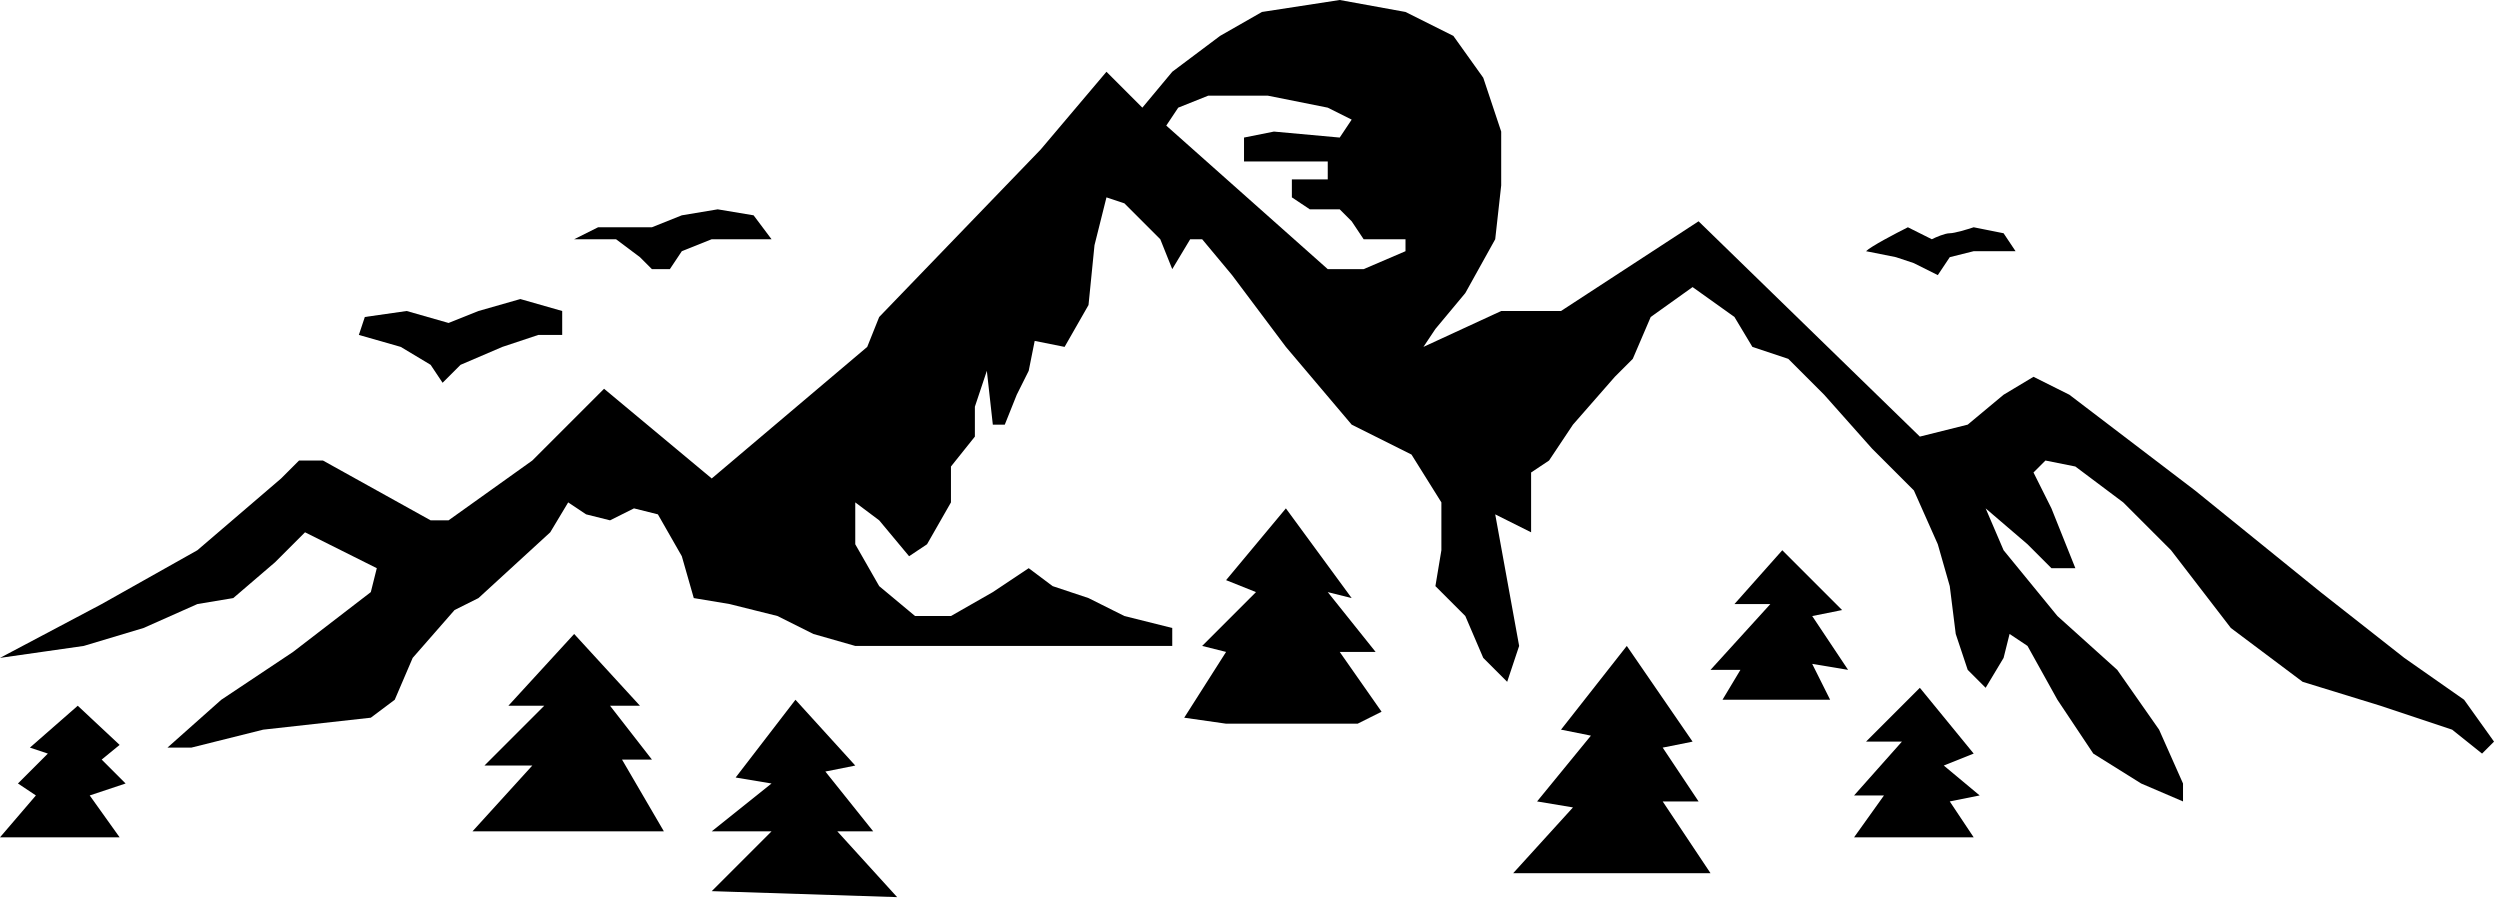
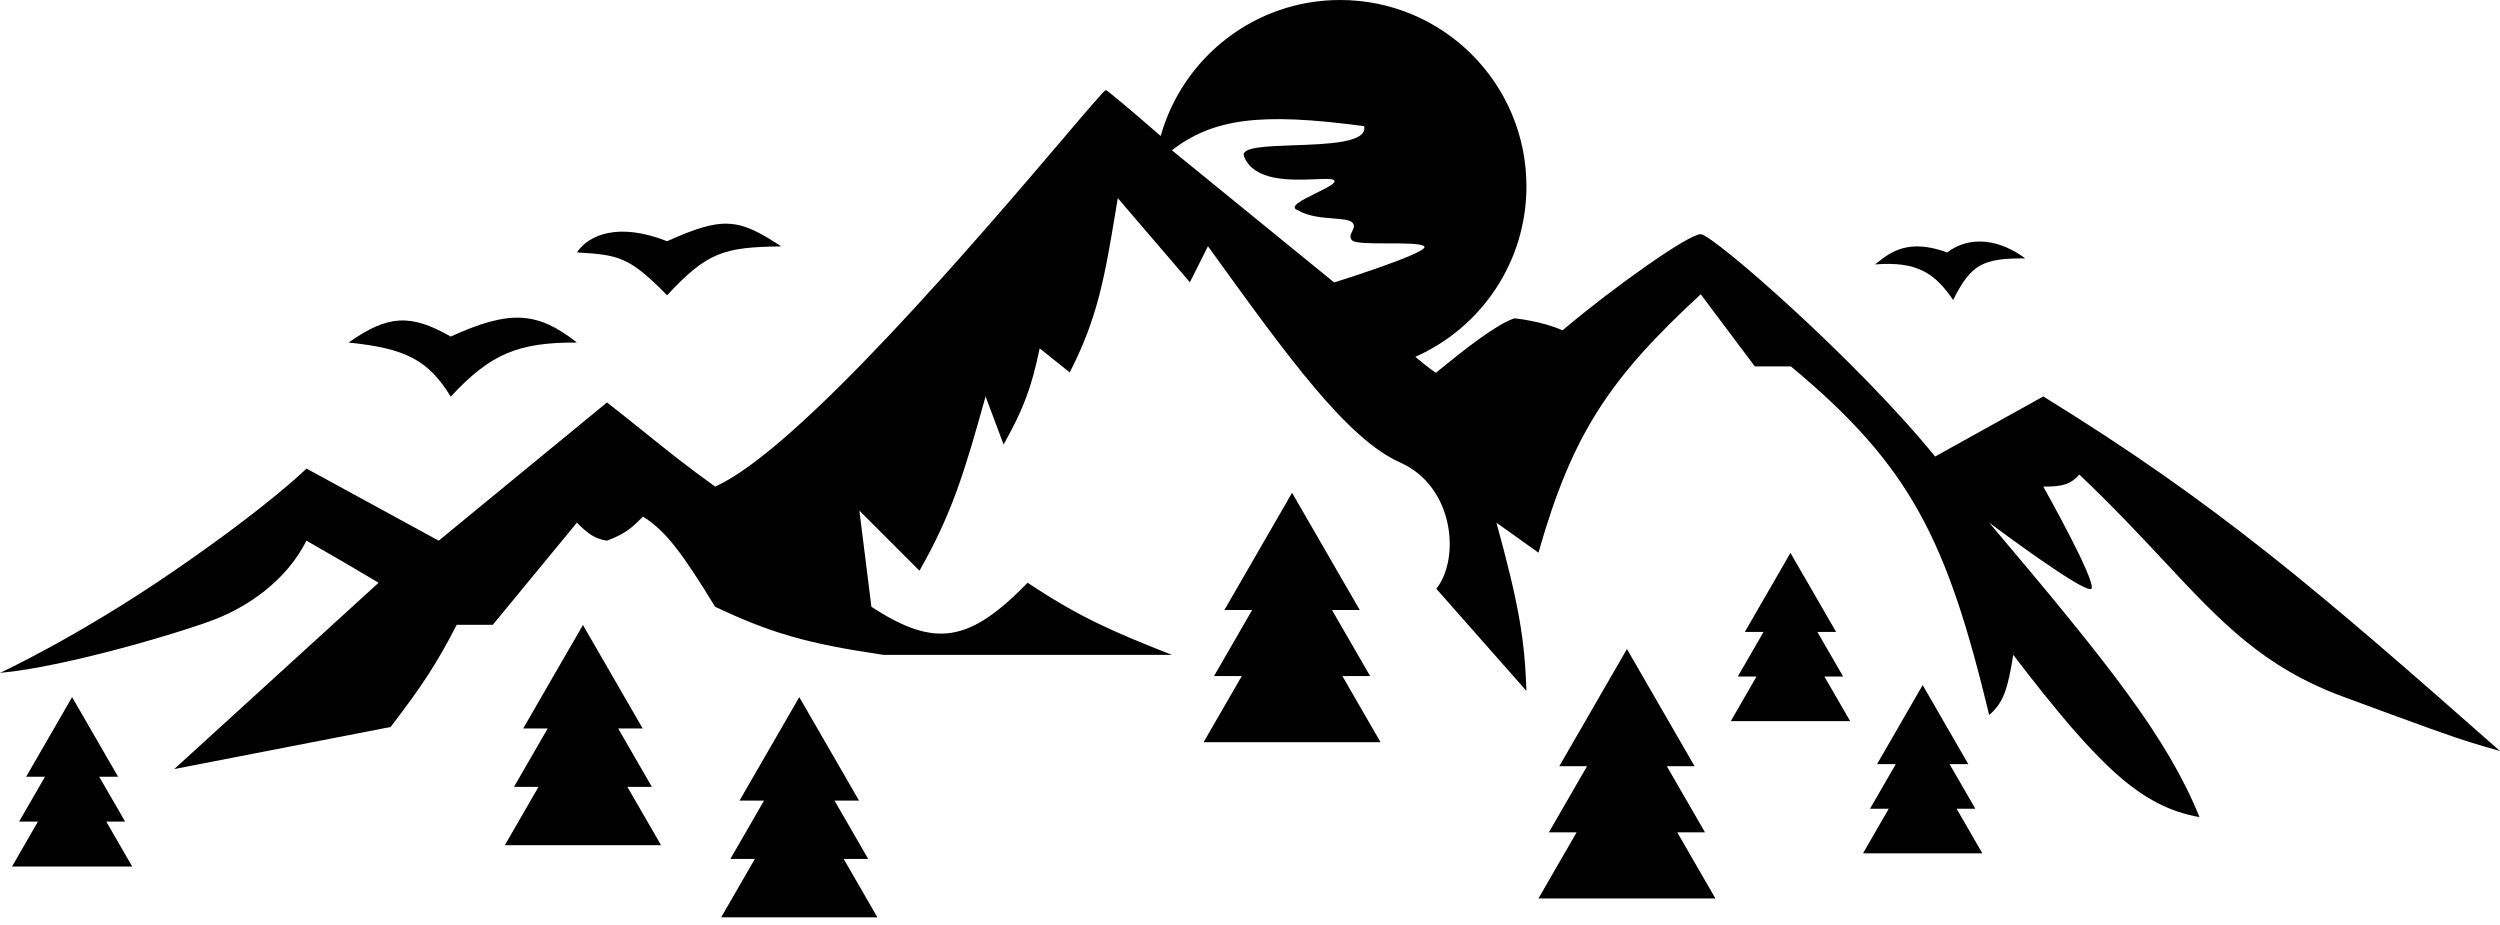
- <svg viewBox="0 0 209 75">
-   <path fill-rule="evenodd" clip-rule="evenodd" d="M0 55L8.5 50.5L16.5 46L23.5 40L25 38.5H27L36 43.5H37.5L44.5 38.5L49 34L50.5 32.5L59.5 40L72.5 29L73.5 26.5L87 12.5L92.5 6L95.5 9L98 6L102 3L105.5 1L112 0L117.5 1L121.5 3L124 6.5L125.5 11V15.5L125 20L122.5 24.5L120 27.5L119 29L125.5 26H130.5L142 18.5L160.5 36.5L164.5 35.5L167.5 33L170 31.5L173 33L183.5 41L194 49.5L201 55L206 58.5L208.5 62L207.5 63L205 61L199 59L192.5 57L186.5 52.5L181.5 46L177.5 42L173.5 39L171 38.5L170 39.5L171.5 42.5L173.5 47.5H171.5L169.5 45.5L166 42.5L167.5 46L172 51.5L177 56L180.5 61L182.5 65.5V67L179 65.5L175 63L172 58.5L169.5 54L168 53L167.5 55L166 57.5L164.5 56L163.5 53L163 49L162 45.5L160 41L156.5 37.5L152.5 33L149.5 30L146.5 29L145 26.5L141.5 24L138 26.5L136.5 30L135 31.5L131.5 35.5L129.5 38.5L128 39.5V44.5L125 43L126 48.5L127 54L126 57L124 55L122.5 51.5L120 49L120.5 46V42L118 38L113 35.5L107.5 29L103 23L100.5 20H99.5L98 22.5L97 20L94 17L92.5 16.5L91.5 20.5L91 25.5L89 29L86.5 28.5L86 31L85 33L84 35.5H83L82.5 31L81.5 34V36.5L79.5 39V42L77.5 45.5L76 46.5L73.5 43.5L71.5 42V45.5L73.5 49L76.5 51.5H79.5L83 49.5L86 47.5L88 49L91 50L94 51.5L98 52.5V54H71.5L68 53L65 51.5L61 50.5L58 50L57 46.5L55 43L53 42.5L51 43.5L49 43L47.5 42L46 44.5L40 50L38 51L34.5 55L33 58.5L31 60L22 61L16 62.5H14L18.5 58.5L24.5 54.5L31 49.5L31.5 47.5L28.5 46L25.5 44.5L23 47L19.5 50L16.5 50.5L12 52.5L7 54L0 55ZM97.5 10.5L98.5 9L101 8H106L111 9L113 10L112 11.5L106.5 11L104 11.5V12.5V13.5H106.5H111V15H108V16.5L109.5 17.5H112L113 18.5L114 20H117.5V21L114 22.5H111L97.5 10.5Z" />
-   <path d="M33.5 29L30 28L30.5 26.5L34 26L37.5 27L40 26L43.5 25L47 26V28H45L42 29L38.5 30.5L37 32L36 30.5L33.5 29Z" />
-   <path d="M51.5 20H48L50 19H54.5L57 18L60 17.5L63 18L64.5 20H62H59.5L57 21L56 22.5H54.5L53.5 21.5L51.5 20Z" />
-   <path d="M159.5 19C158.5 19.5 156.4 20.6 156 21L158.5 21.5L160 22L162 23L163 21.5L165 21H168.5L167.5 19.5L165 19C164.5 19.167 163.4 19.5 163 19.5C162.6 19.5 161.833 19.833 161.5 20L159.5 19Z" />
-   <path d="M2.5 62.5L6.5 59L10 62.274L8.5 63.5L10.5 65.5L7.5 66.5L10 70H0L3 66.5L1.5 65.5L4 63L2.5 62.5Z" />
-   <path d="M42.5 59L48 53L53.5 59H51L54.5 63.5H52L55.5 69.5H39.5L44.5 64H40.5L45.5 59H42.5Z" />
-   <path d="M61.5 65L66.5 58.5L71.5 64L69 64.5L73 69.5H70L75 75L59.5 74.5L64.5 69.5H59.5L64.5 65.5L61.5 65Z" />
-   <path d="M102.5 48.5L107.5 42.5L113 50L111 49.5L115 54.5H112L115.5 59.5L113.5 60.5H102.5L99 60L102.5 54.5L100.5 54L105 49.5L102.5 48.5Z" />
-   <path d="M130.5 61L136 54L141.5 62L139 62.5L142 67H139L143 73H126.5L131.5 67.5L128.5 67L133 61.5L130.5 61Z" />
-   <path d="M145 50.5L149 46L154 51L151.5 51.5L154.5 56L151.5 55.5L153 58.5H144L145.5 56H143L148 50.5H145Z" />
-   <path d="M156 62L160.5 57.5L165 63L162.5 64L165.5 66.5L163 67L165 70H155L157.5 66.5H155L159 62H156Z" />
+ <svg xmlns="http://www.w3.org/2000/svg" width="200" height="74" viewBox="0 0 200 74">
+   <path fill-rule="evenodd" d="M122.115 14.904C122.115 20.995 118.461 26.233 113.225 28.545C114.321 29.453 114.952 29.934 114.904 29.792C117.304 27.839 119.712 25.946 121.154 25.465C121.154 25.465 123.341 25.677 125 26.427C129.131 22.939 135.096 18.719 136.058 18.735C137.019 18.75 148.563 28.83 154.808 36.523L163.462 31.715C177.424 40.317 185.522 47.316 200 60.081C199.109 59.826 198.454 59.639 197.803 59.439C195.995 58.883 194.217 58.228 187.5 55.754C181.06 53.381 177.726 49.813 173.119 44.883C171.191 42.82 169.041 40.518 166.346 37.965C165.665 38.726 165.049 38.944 163.462 38.927C163.462 38.927 167.788 46.619 167.308 47.1C166.827 47.581 159.135 41.811 159.135 41.811C168.754 53.185 173.38 59.013 175.962 65.369C171.333 64.548 168.002 61.458 161.058 52.388C160.641 55.046 160.281 56.241 159.135 57.196C155.769 43.254 152.898 37.3 143.269 29.311H140.385L136.058 23.542C128.71 30.313 125.761 34.774 123.077 44.215L119.712 41.811C121.543 48.444 121.981 51.257 122.115 55.273L114.904 47.1C116.827 44.696 116.346 38.927 112.019 37.004C107.769 35.114 103.054 28.586 96.964 20.152L96.635 19.696L95.192 22.581L89.423 15.85C89.374 16.145 89.326 16.435 89.279 16.719L89.268 16.785C88.402 22.012 87.839 25.406 85.577 29.792L83.173 27.869C82.505 31.081 81.858 32.747 80.288 35.561L78.846 31.715C77.159 37.781 76.158 41.089 73.558 45.658L68.75 40.85L69.712 48.542C74.844 51.893 77.567 51.373 82.212 46.619C86.229 49.295 88.857 50.469 93.75 52.388H70.673C64.484 51.481 61.589 50.608 57.212 48.542C54.655 44.383 53.323 42.5 51.442 41.331L51.423 41.349C50.566 42.198 50.079 42.68 48.558 43.254C47.621 43.104 47.095 42.763 46.154 41.811L39.423 49.984H36.538C34.967 53.038 33.795 54.837 31.25 58.158L13.942 61.523L30.288 46.619C28.07 45.301 26.811 44.563 24.519 43.254C22.832 46.581 19.712 48.542 17.308 49.504C14.904 50.465 5.334 53.349 0 53.831C0 53.831 6.25 50.946 13.942 45.658C21.635 40.369 24.519 37.484 24.519 37.484L35.096 43.254L48.558 32.196C49.745 33.12 50.751 33.929 51.703 34.694C53.459 36.105 55.029 37.368 57.212 38.927C63.874 35.965 78.517 18.764 85.122 11.005C87.095 8.686 88.351 7.211 88.462 7.211C88.582 7.211 90.322 8.685 92.857 10.88C94.613 4.604 100.375 0 107.212 0C115.443 0 122.115 6.673 122.115 14.904ZM93.75 12.019C97.058 9.49 100.804 8.967 109.135 10.096C109.399 11.416 106.29 11.525 103.534 11.621C101.268 11.701 99.241 11.772 99.519 12.5C100.3 14.541 103.346 14.416 105.23 14.338C106.009 14.306 106.59 14.283 106.731 14.423C106.941 14.633 106.141 15.027 105.294 15.444C104.203 15.981 103.034 16.556 103.846 16.827C104.652 17.318 105.779 17.407 106.691 17.479C107.391 17.535 107.965 17.58 108.173 17.788C108.413 18.029 108.293 18.269 108.173 18.51C108.053 18.75 107.933 18.991 108.173 19.231C108.413 19.471 109.736 19.471 111.058 19.471C112.38 19.471 113.702 19.471 113.942 19.712C114.423 20.192 106.731 22.596 106.731 22.596L93.75 12.019Z" />
+   <path d="M36.058 26.923C32.873 25.113 31.066 25.16 27.885 27.404C32.49 27.872 34.279 28.825 36.058 31.731C39.273 28.26 41.514 27.386 46.154 27.404C43.008 24.927 40.816 24.758 36.058 26.923Z" />
+   <path d="M46.154 20.192C47.115 18.75 49.533 17.78 53.365 19.297C57.805 17.306 59.046 17.424 62.5 19.712C57.891 19.767 56.574 20.175 53.365 23.624C50.29 20.464 49.414 20.399 46.154 20.192Z" />
+   <path d="M155.769 20.193C152.674 19.058 151.24 20.183 150.216 20.986C150.142 21.045 150.07 21.101 150 21.155C153.337 20.888 154.782 21.835 156.25 24.001C157.673 21.136 158.641 20.65 162.019 20.673C160.096 19.231 157.692 18.75 155.769 20.193Z" />
+   <path d="M157.466 61.133L153.814 54.808L150.162 61.133H151.66L149.6 64.701H151.099L149.038 68.269H158.59L156.53 64.701H158.028L155.968 61.133H157.466Z" />
+   <path d="M143.237 44.231L146.889 50.556H145.391L147.451 54.124H145.953L148.013 57.692H138.462L140.522 54.124H139.023L141.083 50.556H139.585L143.237 44.231Z" />
+   <path d="M135.568 61.298L130.155 51.923L124.742 61.298H126.963L123.91 66.587H126.13L123.077 71.875H137.233L134.18 66.587H136.4L133.347 61.298H135.568Z" />
+   <path d="M103.365 39.423L108.778 48.798H106.557L109.611 54.087H107.39L110.443 59.375H96.287L99.341 54.087H97.12L100.173 48.798H97.953L103.365 39.423Z" />
+   <path d="M68.722 64.047L63.942 55.769L59.163 64.047H61.124L58.428 68.717H60.388L57.692 73.387H70.192L67.496 68.717H69.457L66.761 64.047H68.722Z" />
+   <path d="M46.635 50L51.414 58.278H49.453L52.149 62.948H50.189L52.885 67.618H40.385L43.081 62.948H41.12L43.816 58.278H41.855L46.635 50Z" />
+   <path d="M9.446 62.137L5.769 55.769L2.093 62.137H3.601L1.527 65.729H3.035L0.962 69.321H10.577L8.503 65.729H10.011L7.937 62.137H9.446Z" />
</svg>
